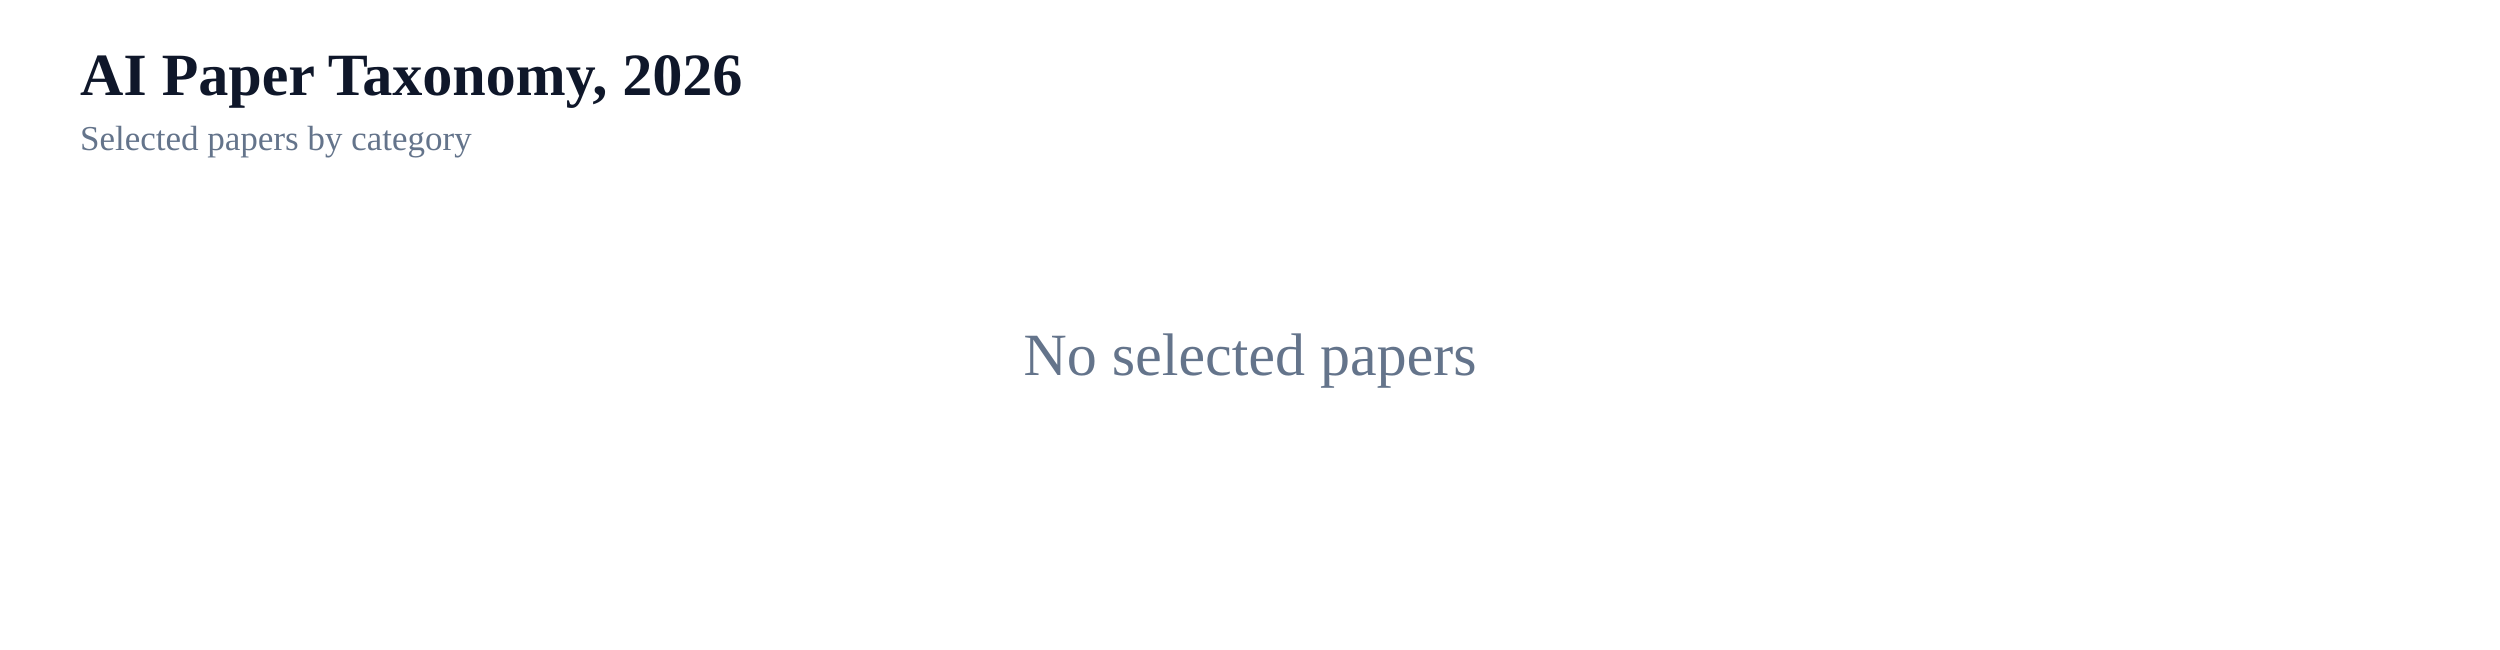
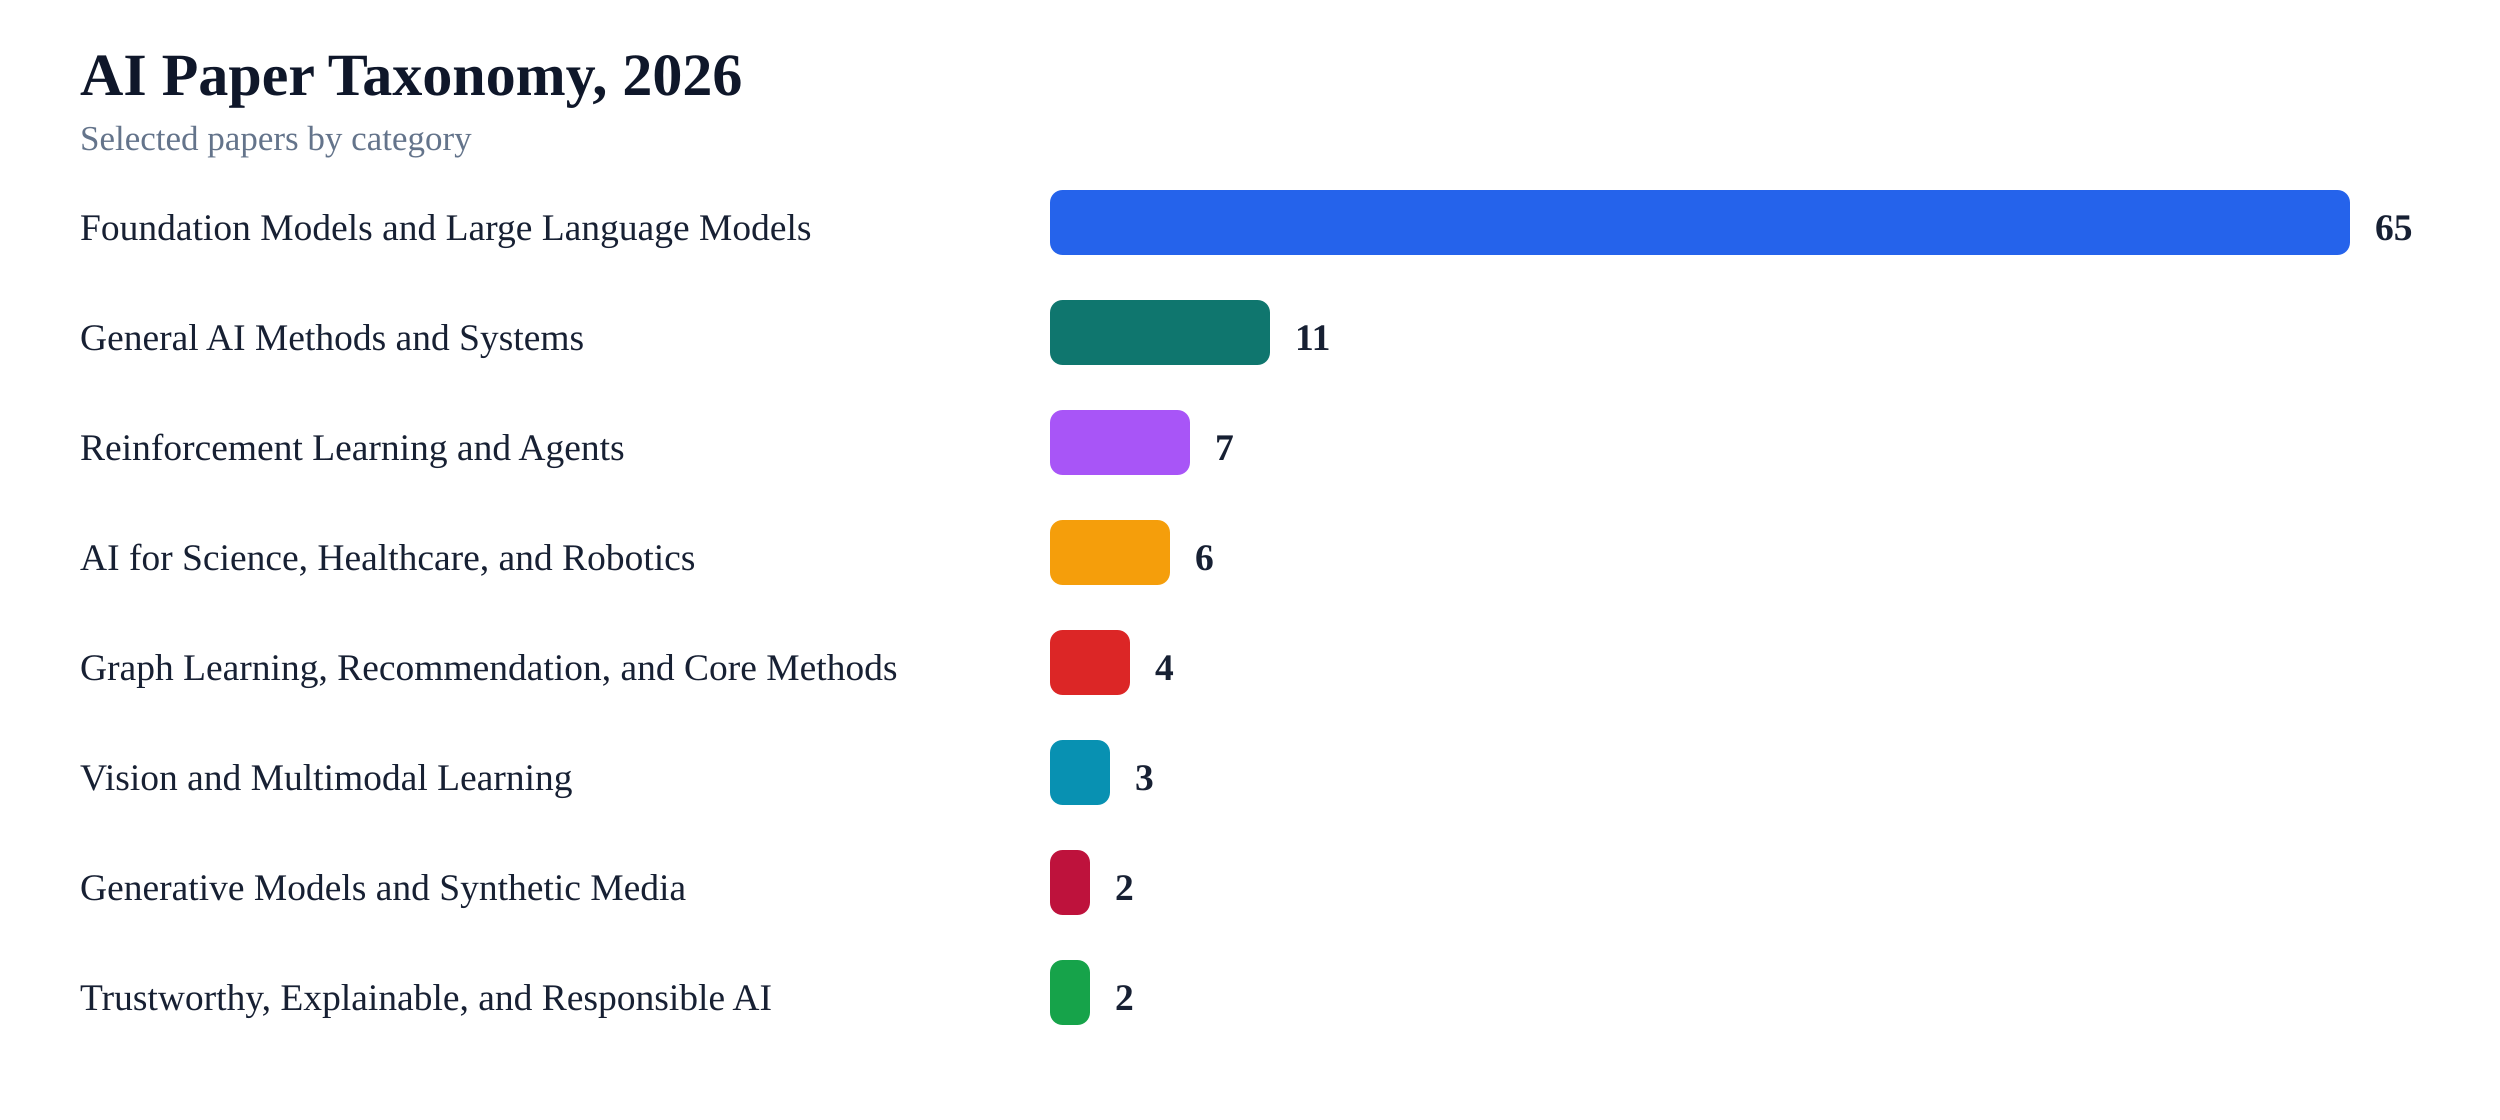
- <svg xmlns="http://www.w3.org/2000/svg" width="1000" height="260" viewBox="0 0 1000 260" role="img" aria-label="Category distribution 2026-2026">
+ <svg xmlns="http://www.w3.org/2000/svg" width="1000" height="448" viewBox="0 0 1000 448" role="img" aria-label="Category distribution 2026-2026">
  <rect width="100%" height="100%" fill="#ffffff" />
  <text x="32" y="38" fill="#0f172a" font-size="24" font-weight="800">AI Paper Taxonomy, 2026</text>
  <text x="32" y="60" fill="#64748b" font-size="14">Selected papers by category</text>
-   <text x="500" y="150" text-anchor="middle" fill="#64748b" font-size="24">No selected papers</text>
+   <text x="32" y="96" fill="#172033" font-size="15">Foundation Models and Large Language Models</text>
+   <rect x="420" y="76" width="520" height="26" rx="5" fill="#2563eb" />
+   <text x="950" y="96" fill="#172033" font-size="15" font-weight="700">65</text>
+   <text x="32" y="140" fill="#172033" font-size="15">General AI Methods and Systems</text>
+   <rect x="420" y="120" width="88" height="26" rx="5" fill="#0f766e" />
+   <text x="518" y="140" fill="#172033" font-size="15" font-weight="700">11</text>
+   <text x="32" y="184" fill="#172033" font-size="15">Reinforcement Learning and Agents</text>
+   <rect x="420" y="164" width="56" height="26" rx="5" fill="#a855f7" />
+   <text x="486" y="184" fill="#172033" font-size="15" font-weight="700">7</text>
+   <text x="32" y="228" fill="#172033" font-size="15">AI for Science, Healthcare, and Robotics</text>
+   <rect x="420" y="208" width="48" height="26" rx="5" fill="#f59e0b" />
+   <text x="478" y="228" fill="#172033" font-size="15" font-weight="700">6</text>
+   <text x="32" y="272" fill="#172033" font-size="15">Graph Learning, Recommendation, and Core Methods</text>
+   <rect x="420" y="252" width="32" height="26" rx="5" fill="#dc2626" />
+   <text x="462" y="272" fill="#172033" font-size="15" font-weight="700">4</text>
+   <text x="32" y="316" fill="#172033" font-size="15">Vision and Multimodal Learning</text>
+   <rect x="420" y="296" width="24" height="26" rx="5" fill="#0891b2" />
+   <text x="454" y="316" fill="#172033" font-size="15" font-weight="700">3</text>
+   <text x="32" y="360" fill="#172033" font-size="15">Generative Models and Synthetic Media</text>
+   <rect x="420" y="340" width="16" height="26" rx="5" fill="#be123c" />
+   <text x="446" y="360" fill="#172033" font-size="15" font-weight="700">2</text>
+   <text x="32" y="404" fill="#172033" font-size="15">Trustworthy, Explainable, and Responsible AI</text>
+   <rect x="420" y="384" width="16" height="26" rx="5" fill="#16a34a" />
+   <text x="446" y="404" fill="#172033" font-size="15" font-weight="700">2</text>
</svg>
